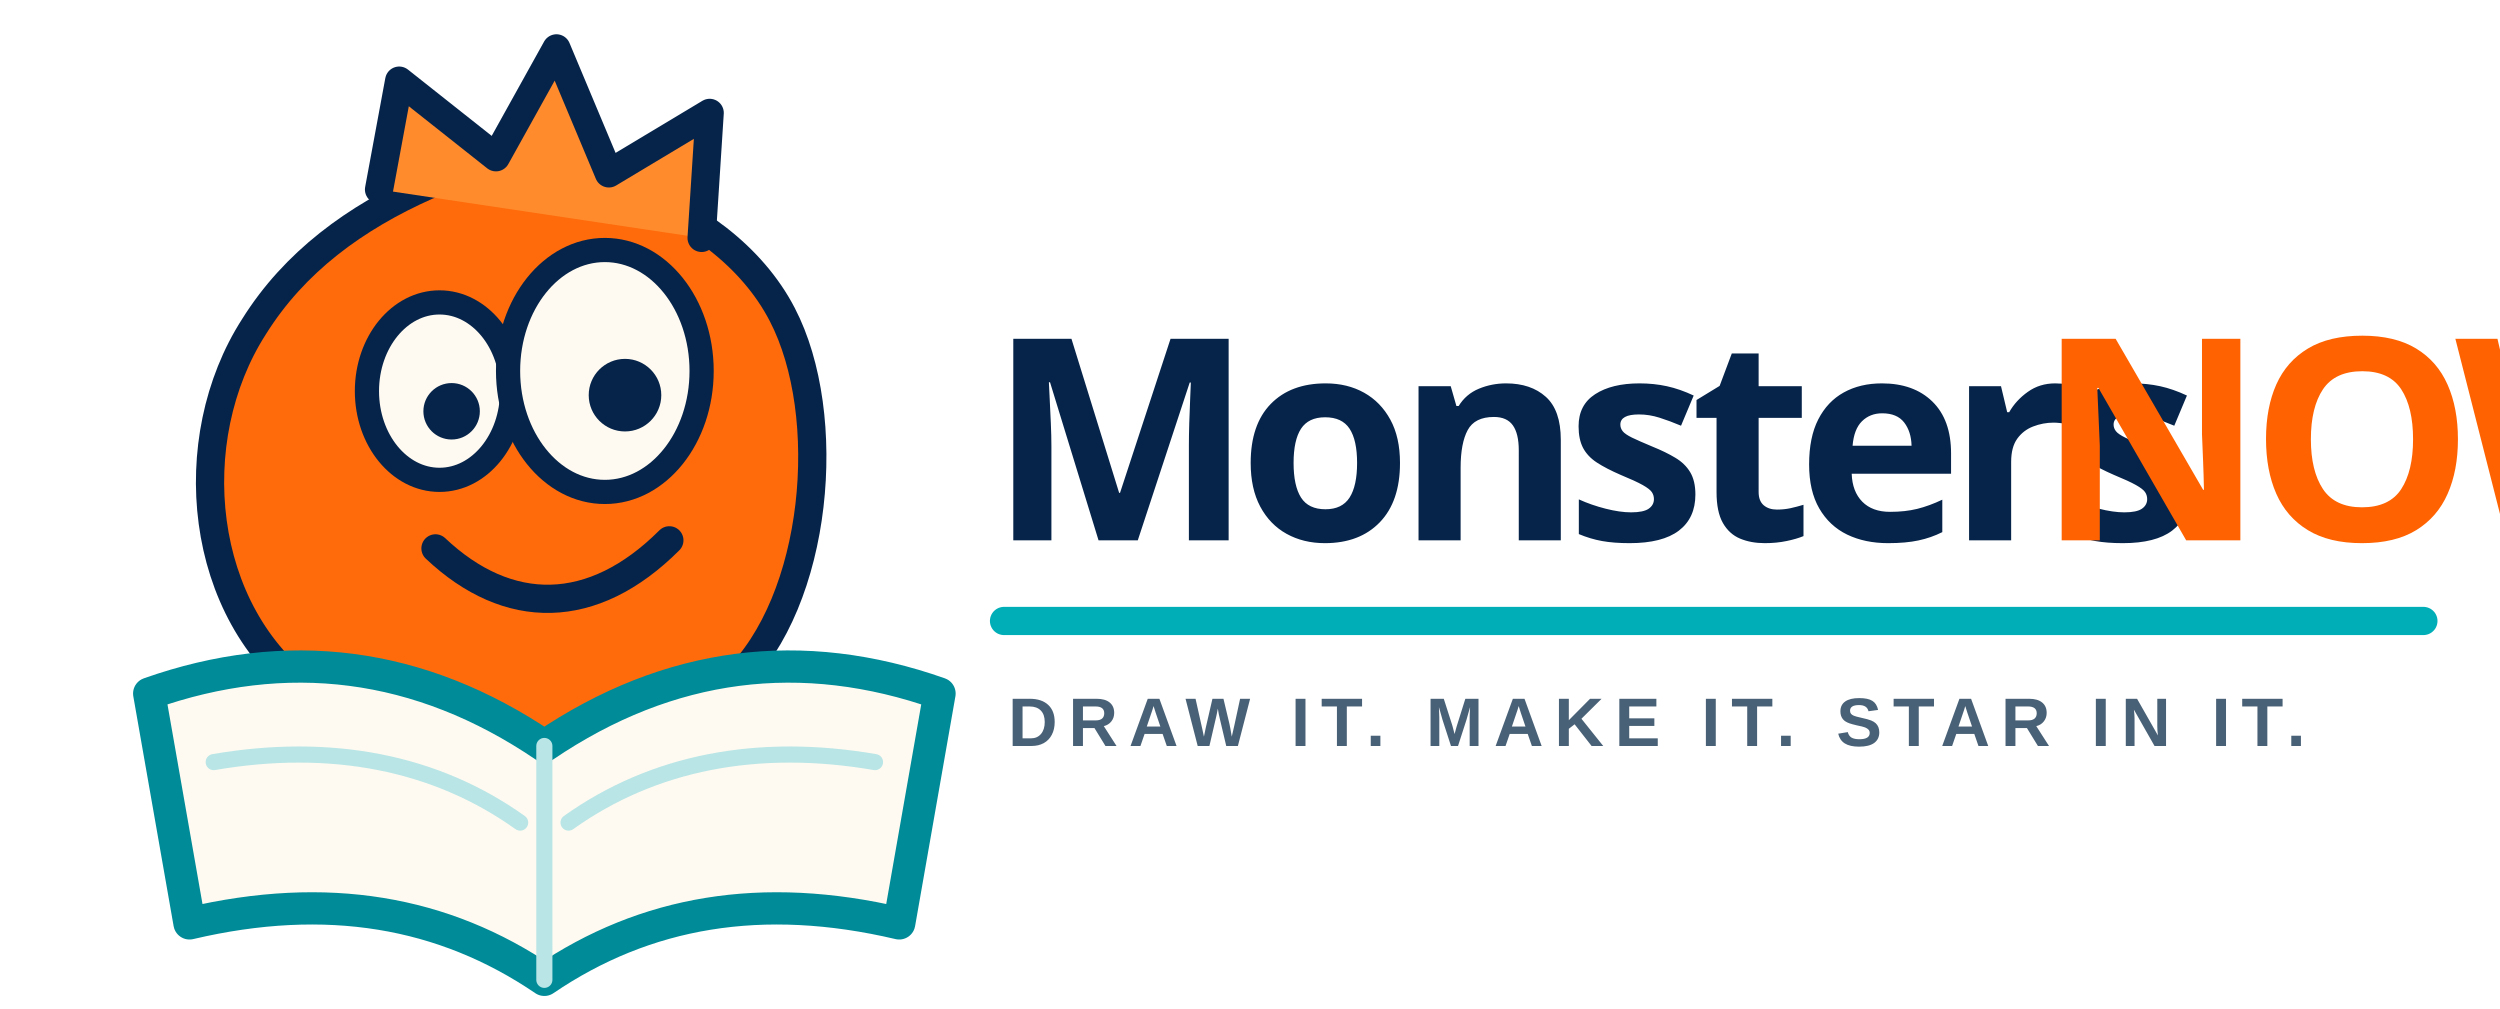
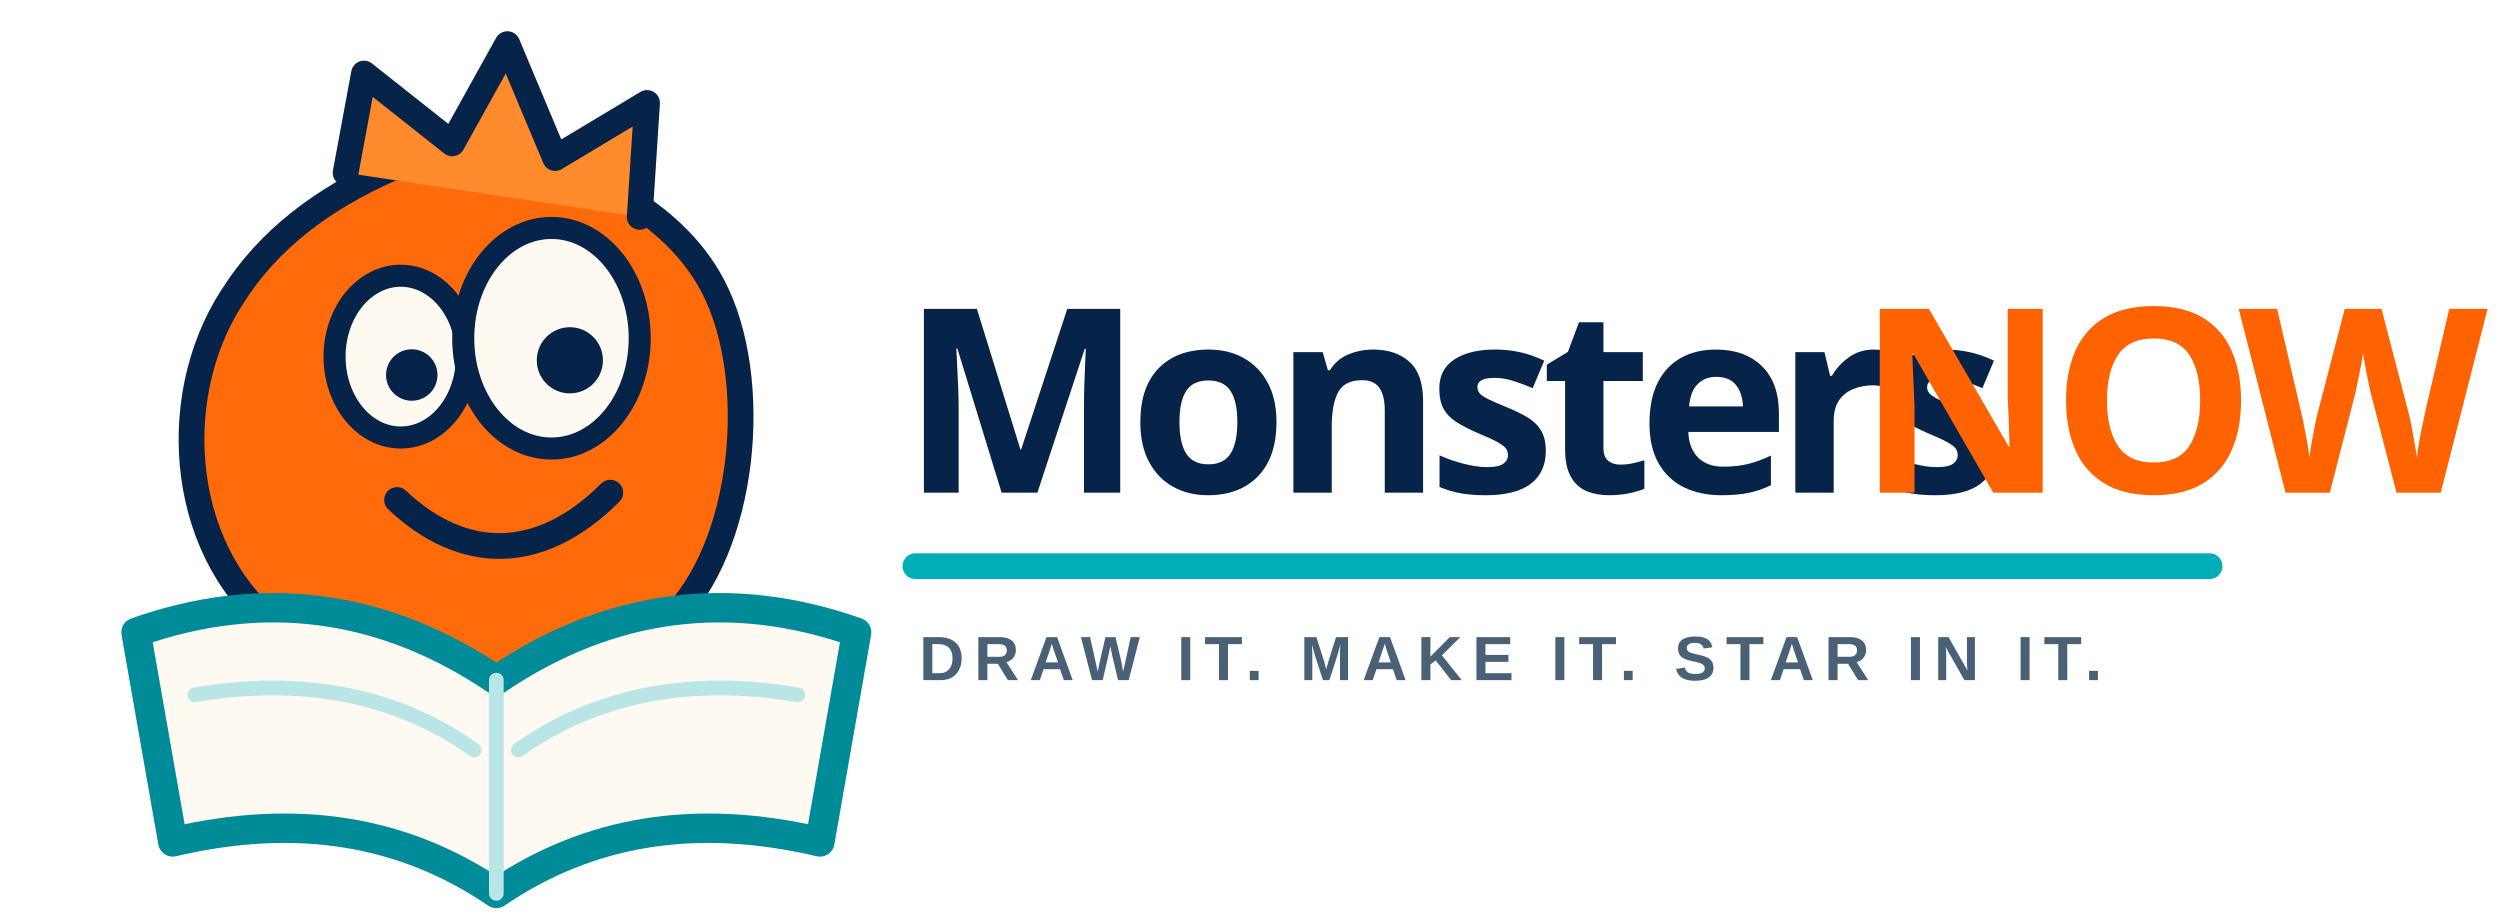
- <svg xmlns="http://www.w3.org/2000/svg" viewBox="0 0 620 250" role="img" aria-labelledby="title description">
+ <svg xmlns="http://www.w3.org/2000/svg" viewBox="0 0 680 250" role="img" aria-labelledby="title description">
  <g transform="translate(18 8)">
    <path d="M88 38c29-11 73 3 88 32 13 25 9 71-12 91-21 20-78 22-105 3-28-20-32-63-14-91 10-16 25-27 43-35Z" fill="#ff6b0a" stroke="#06244a" stroke-width="7" stroke-linejoin="round" />
    <path d="m76 39 5-27 24 19 15-27 13 31 25-15-2 31" fill="#ff8b2d" stroke="#06244a" stroke-width="7" stroke-linecap="round" stroke-linejoin="round" />
    <ellipse cx="91" cy="89" rx="18" ry="22" fill="#fffaf1" stroke="#06244a" stroke-width="6" />
    <ellipse cx="132" cy="84" rx="24" ry="30" fill="#fffaf1" stroke="#06244a" stroke-width="6" />
    <circle cx="94" cy="94" r="7" fill="#06244a" />
    <circle cx="137" cy="90" r="9" fill="#06244a" />
    <path d="M90 128c18 17 39 17 58-2" fill="none" stroke="#06244a" stroke-width="7" stroke-linecap="round" />
    <path d="M19 164c34-12 67-8 98 13 31-21 64-25 98-13l-10 57c-34-8-63-3-88 14-25-17-54-22-88-14Z" fill="#fffaf1" stroke="#008b98" stroke-width="8" stroke-linejoin="round" />
    <path d="M117 177v58M35 181c29-5 55 0 76 15M199 181c-29-5-55 0-76 15" fill="none" stroke="#b9e5e6" stroke-width="4" stroke-linecap="round" />
  </g>
  <g transform="translate(245 72)">
    <text x="0" y="62" fill="#06244a" font-family="Fredoka, Arial Rounded MT Bold, sans-serif" font-size="70" font-weight="750" letter-spacing="-4">Monsters</text>
    <text x="260" y="62" fill="#ff6200" font-family="Fredoka, Arial Rounded MT Bold, sans-serif" font-size="70" font-weight="800" letter-spacing="-4">NOW</text>
    <path d="M4 82h352" stroke="#00aeb8" stroke-width="7" stroke-linecap="round" />
    <text x="5" y="113" fill="#496176" font-family="Fredoka, Arial, sans-serif" font-size="17" font-weight="700" letter-spacing="2.7">DRAW IT. MAKE IT. STAR IN IT.</text>
  </g>
</svg>
